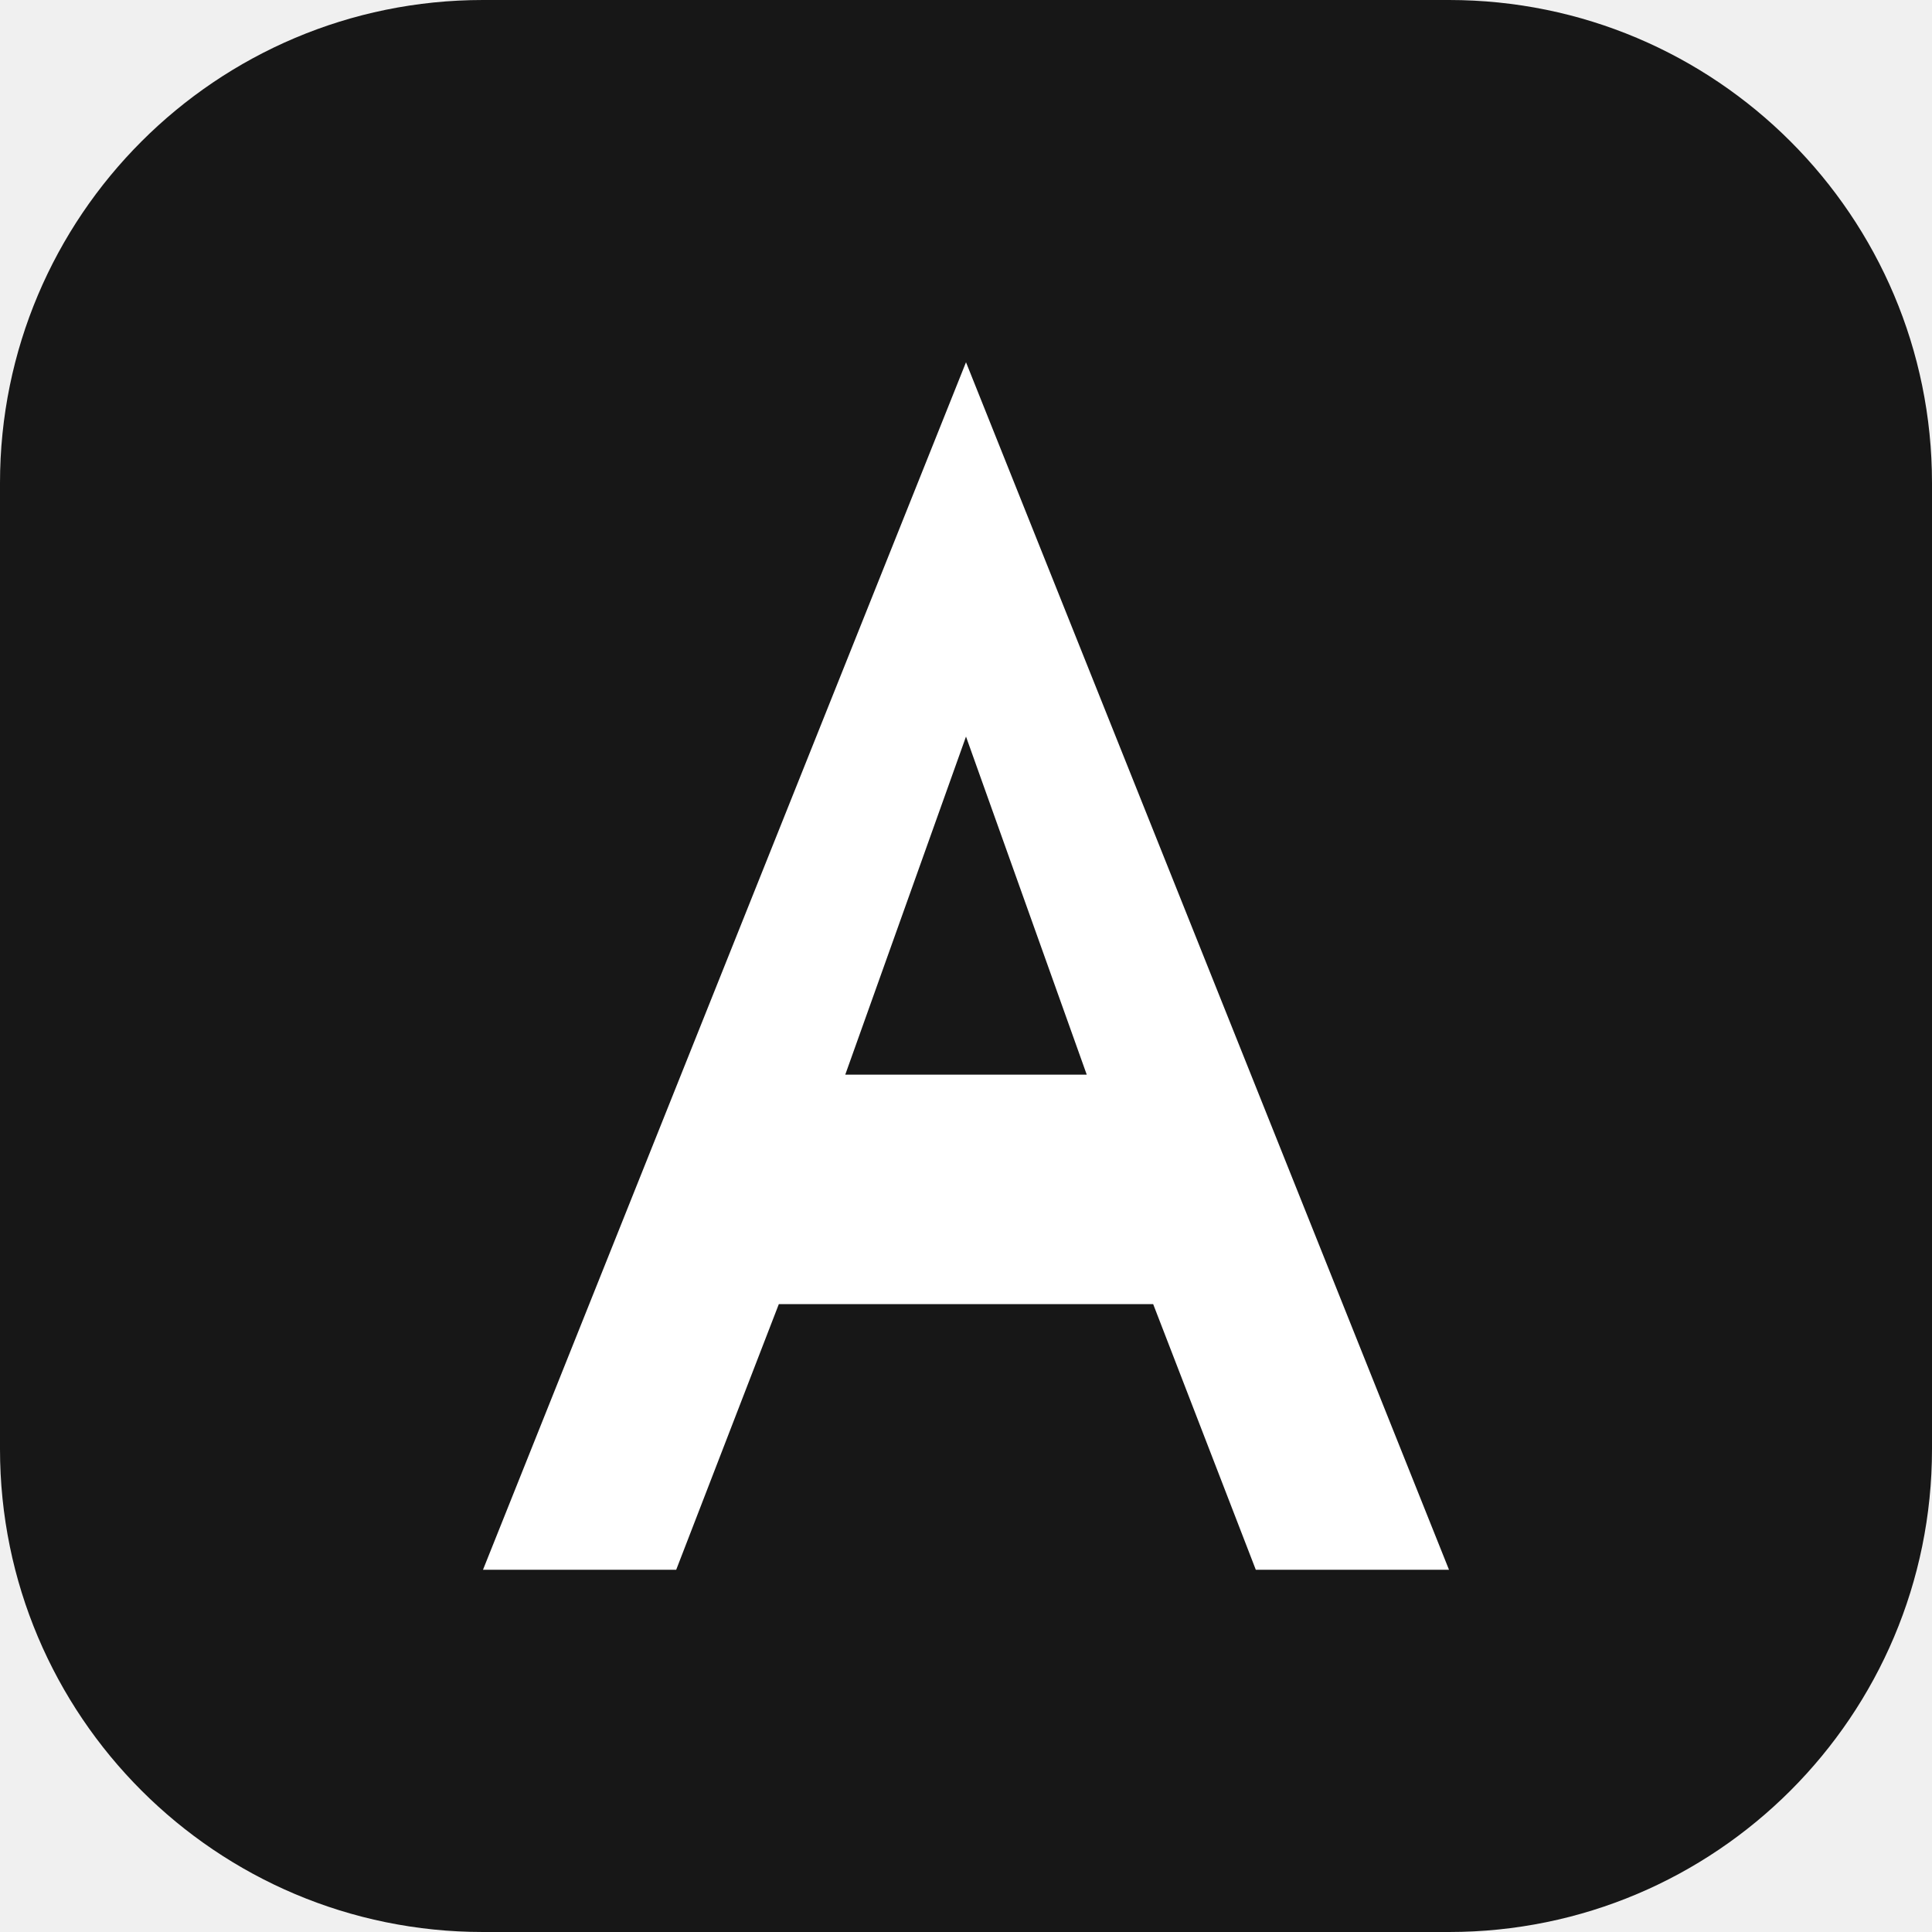
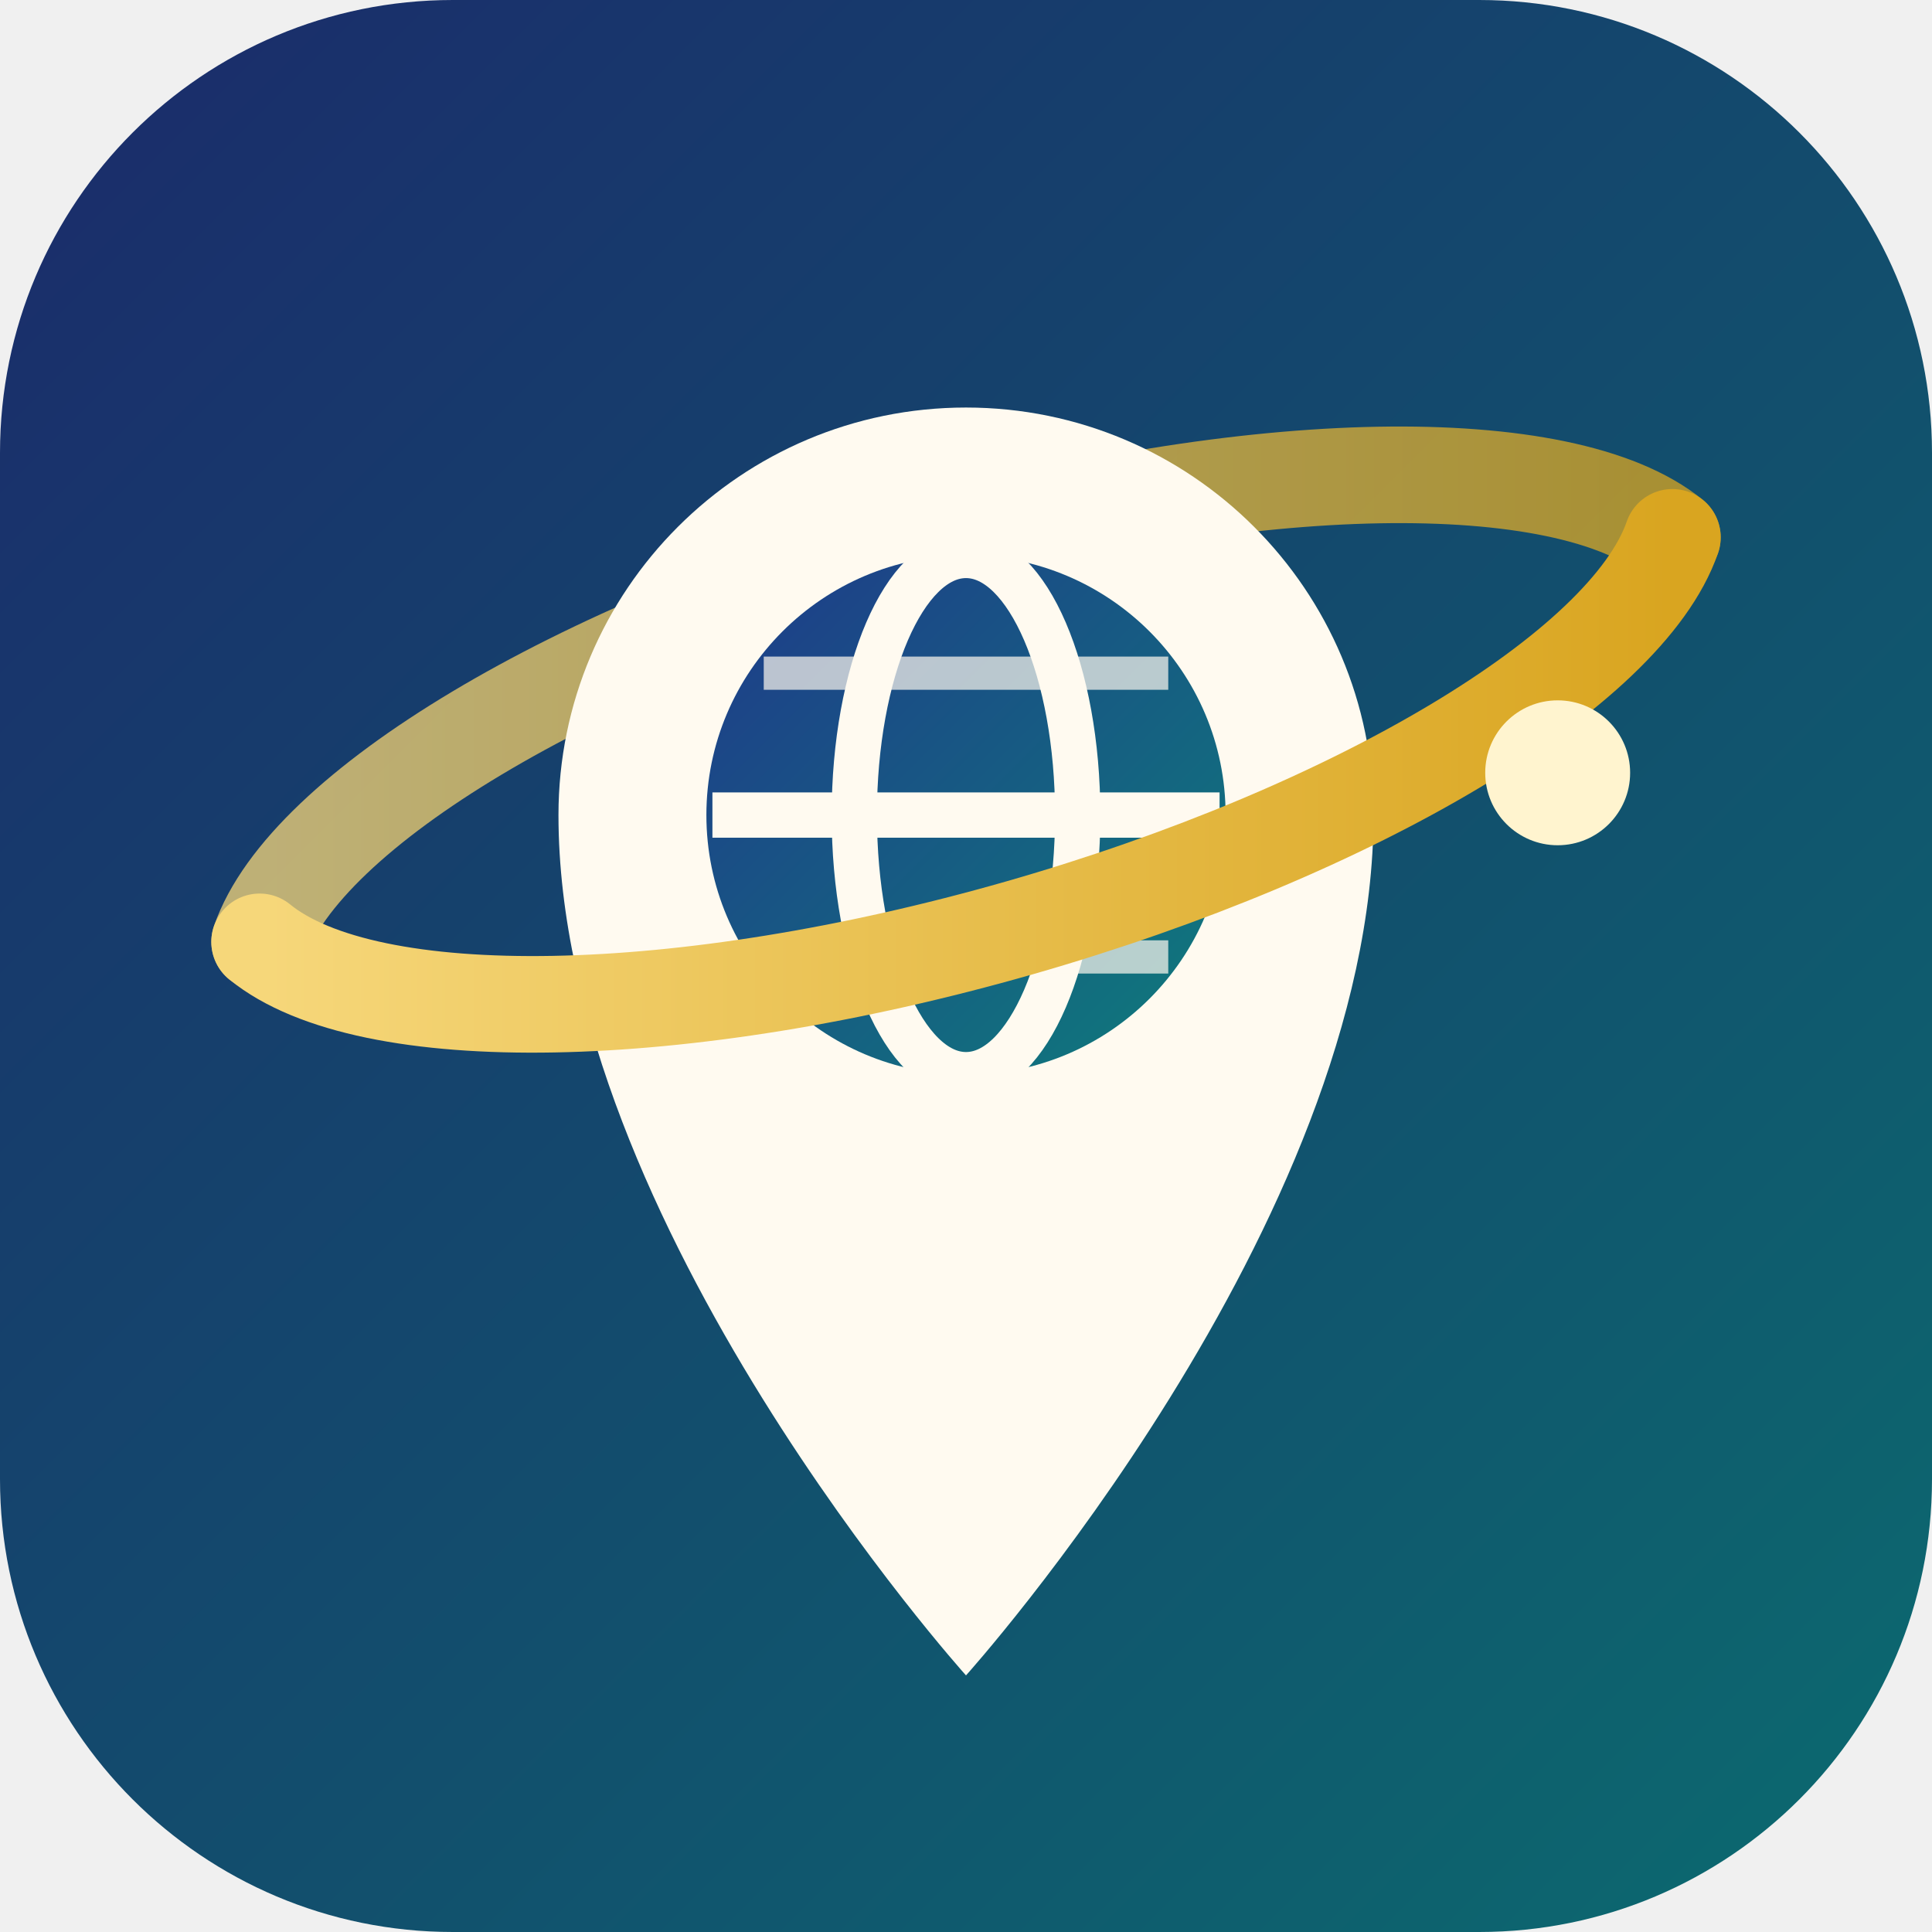
- <svg xmlns="http://www.w3.org/2000/svg" viewBox="0 0 32 32">
-   <rect width="32" height="32" rx="8" fill="#171717" />
-   <path d="M16 6l8 20h-3.2l-1.7-4.4h-6.2L11.2 26H8l8-20zm0 6.2l-2 5.6h4l-2-5.6z" fill="#fff" />
+ <svg xmlns="http://www.w3.org/2000/svg" viewBox="0 0 64 64">
+   <defs>
+     <linearGradient id="t" x1="0" y1="0" x2="1" y2="1">
+       <stop offset="0" stop-color="#1b2a6b" />
+       <stop offset="1" stop-color="#0b6b6f" />
+     </linearGradient>
+     <linearGradient id="g" x1="0" y1="0" x2="1" y2="1">
+       <stop offset="0" stop-color="#1f3a8a" />
+       <stop offset="1" stop-color="#0e7c7b" />
+     </linearGradient>
+     <linearGradient id="o" x1="0" y1="0" x2="1" y2="0">
+       <stop offset="0" stop-color="#f6d77a" />
+       <stop offset="1" stop-color="#d9a520" />
+     </linearGradient>
+   </defs>
+   <rect width="64" height="64" rx="15" fill="url(#t)" />
+   <path d="M8.6 31.2 A25 8.4 -16 0 1 55.4 17.8" fill="none" stroke="url(#o)" stroke-width="3.2" stroke-linecap="round" opacity=".75" />
+   <path d="M32 55.5C32 55.5 18.5 40.5 18.5 27a13.5 13.5 0 1 1 27 0C45.5 40.5 32 55.5 32 55.5Z" fill="#fffaf0" />
+   <circle cx="32" cy="27" r="8.6" fill="url(#g)" />
+   <ellipse cx="32" cy="27" rx="3.7" ry="8.6" fill="none" stroke="#fffaf0" stroke-width="1.5" />
+   <path d="M23.6 27h16.8" stroke="#fffaf0" stroke-width="1.5" />
+   <path d="M25.3 22.3h13.4M25.3 31.7h13.4" stroke="#fffaf0" stroke-width="1.1" opacity=".7" />
+   <path d="M55.4 17.8 A25 8.4 -16 0 1 8.6 31.2" fill="none" stroke="url(#o)" stroke-width="3.2" stroke-linecap="round" />
+   <circle cx="51.6" cy="25.6" r="2.4" fill="#fff4cf" />
</svg>
